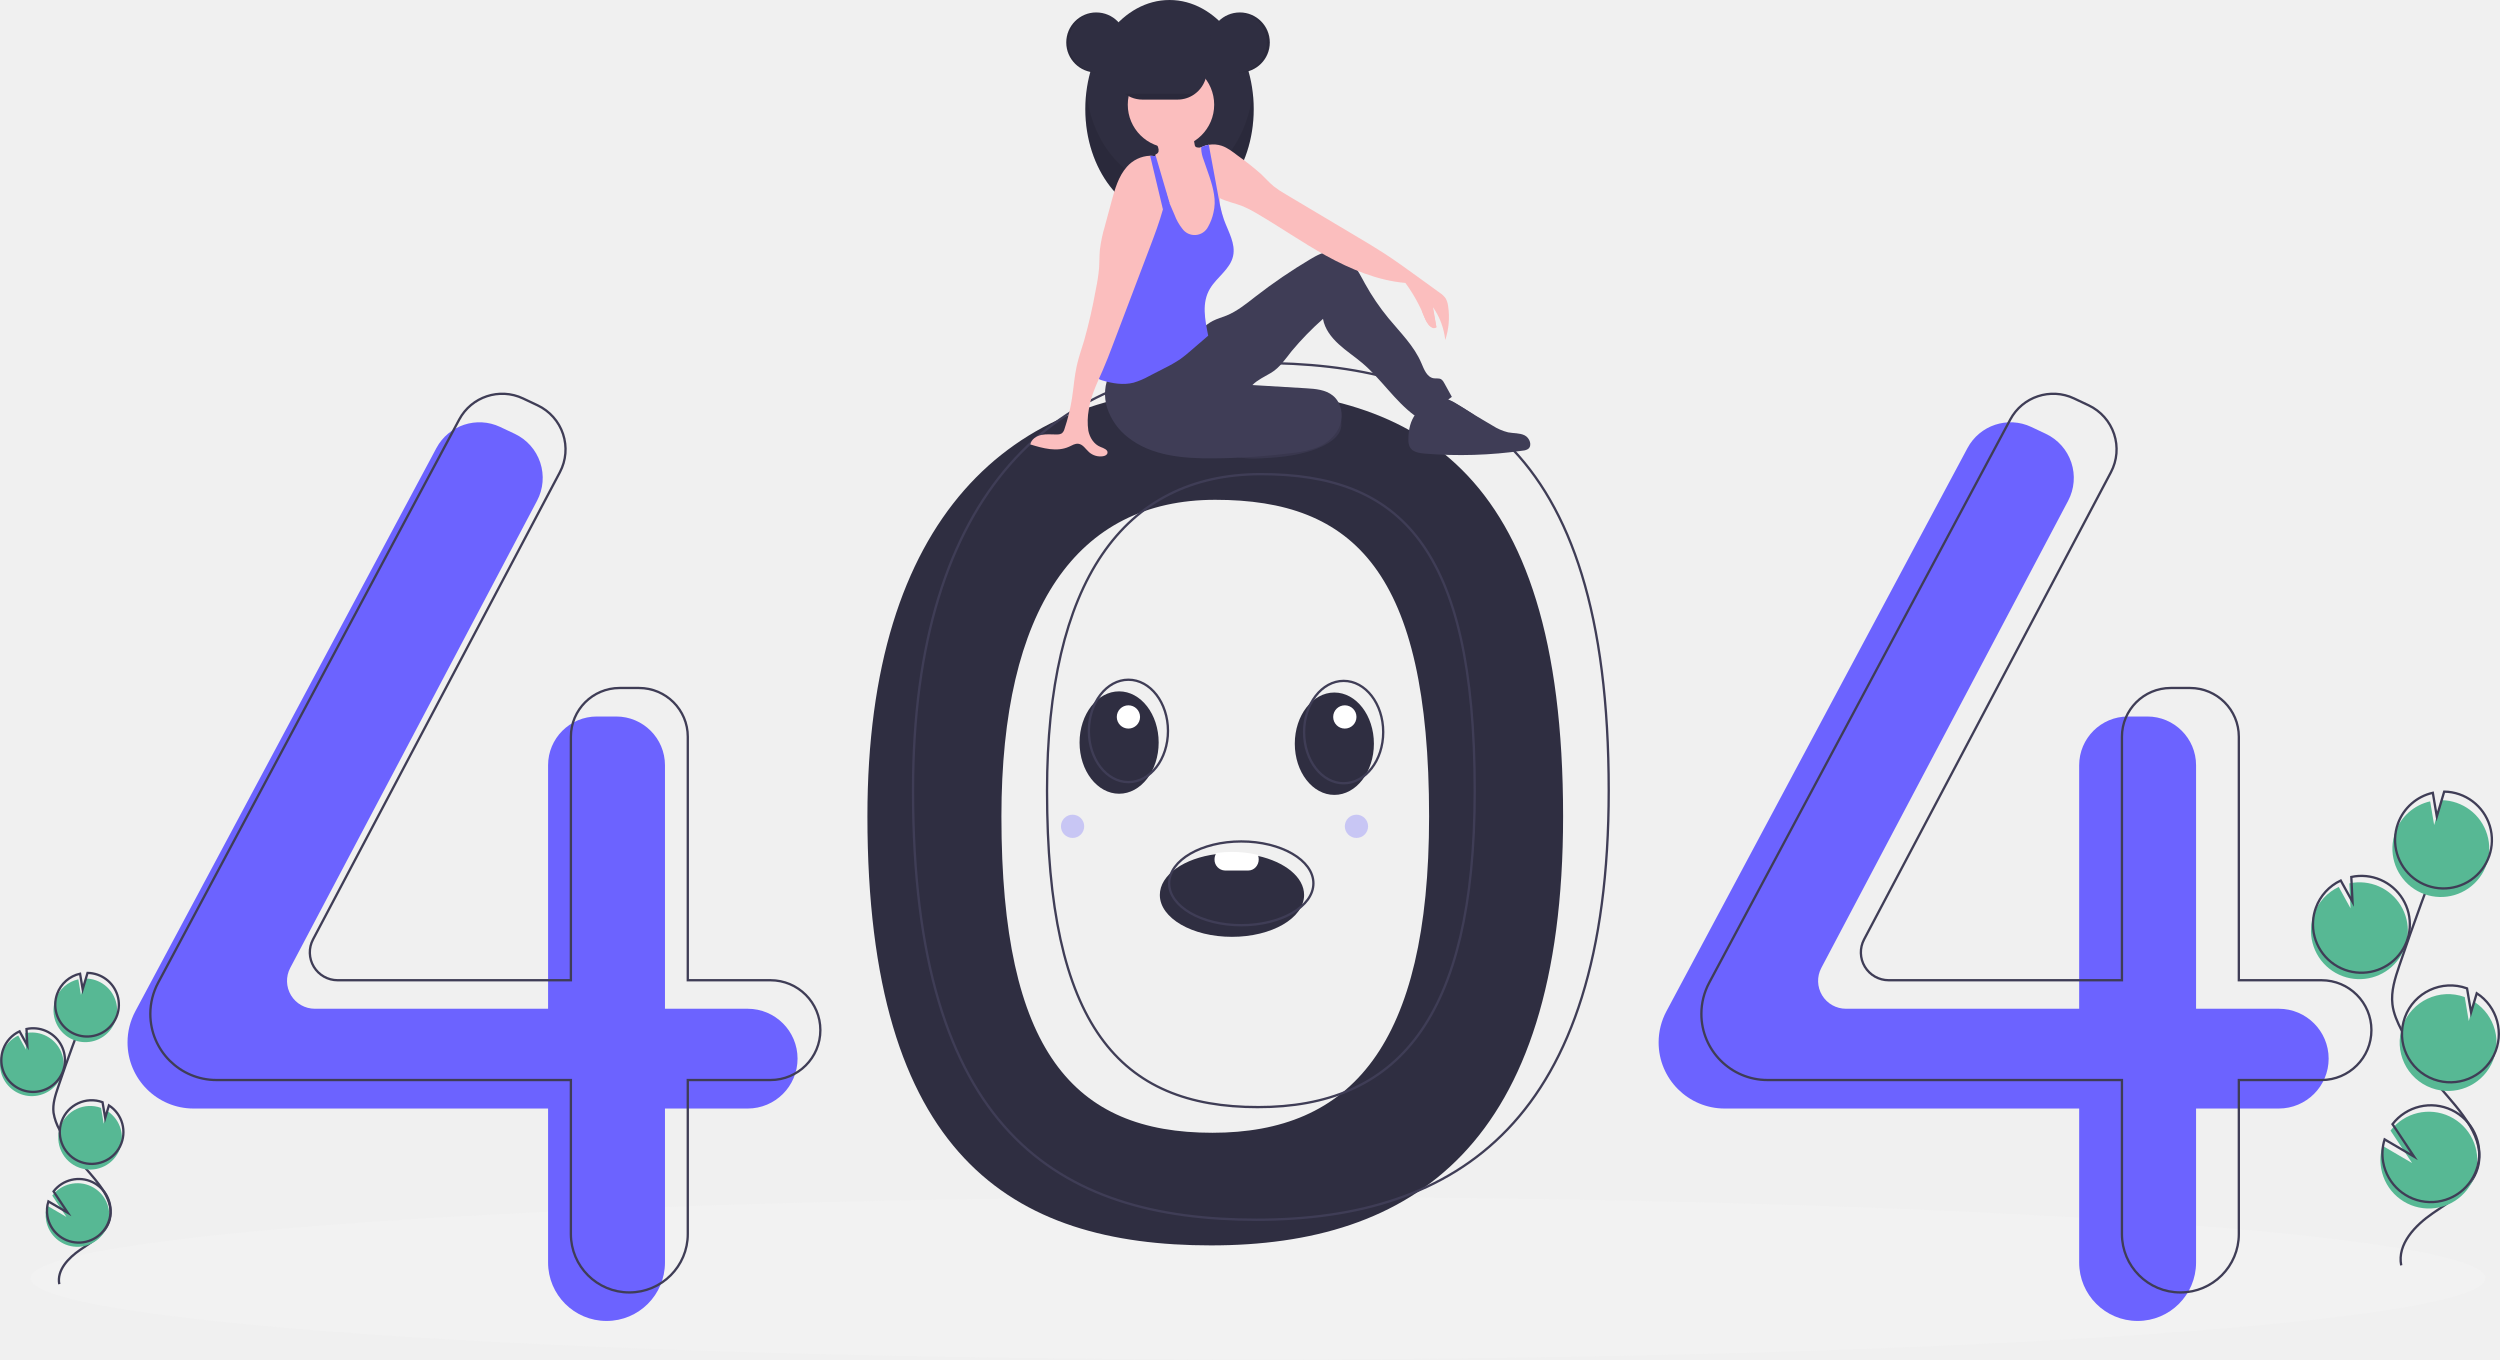
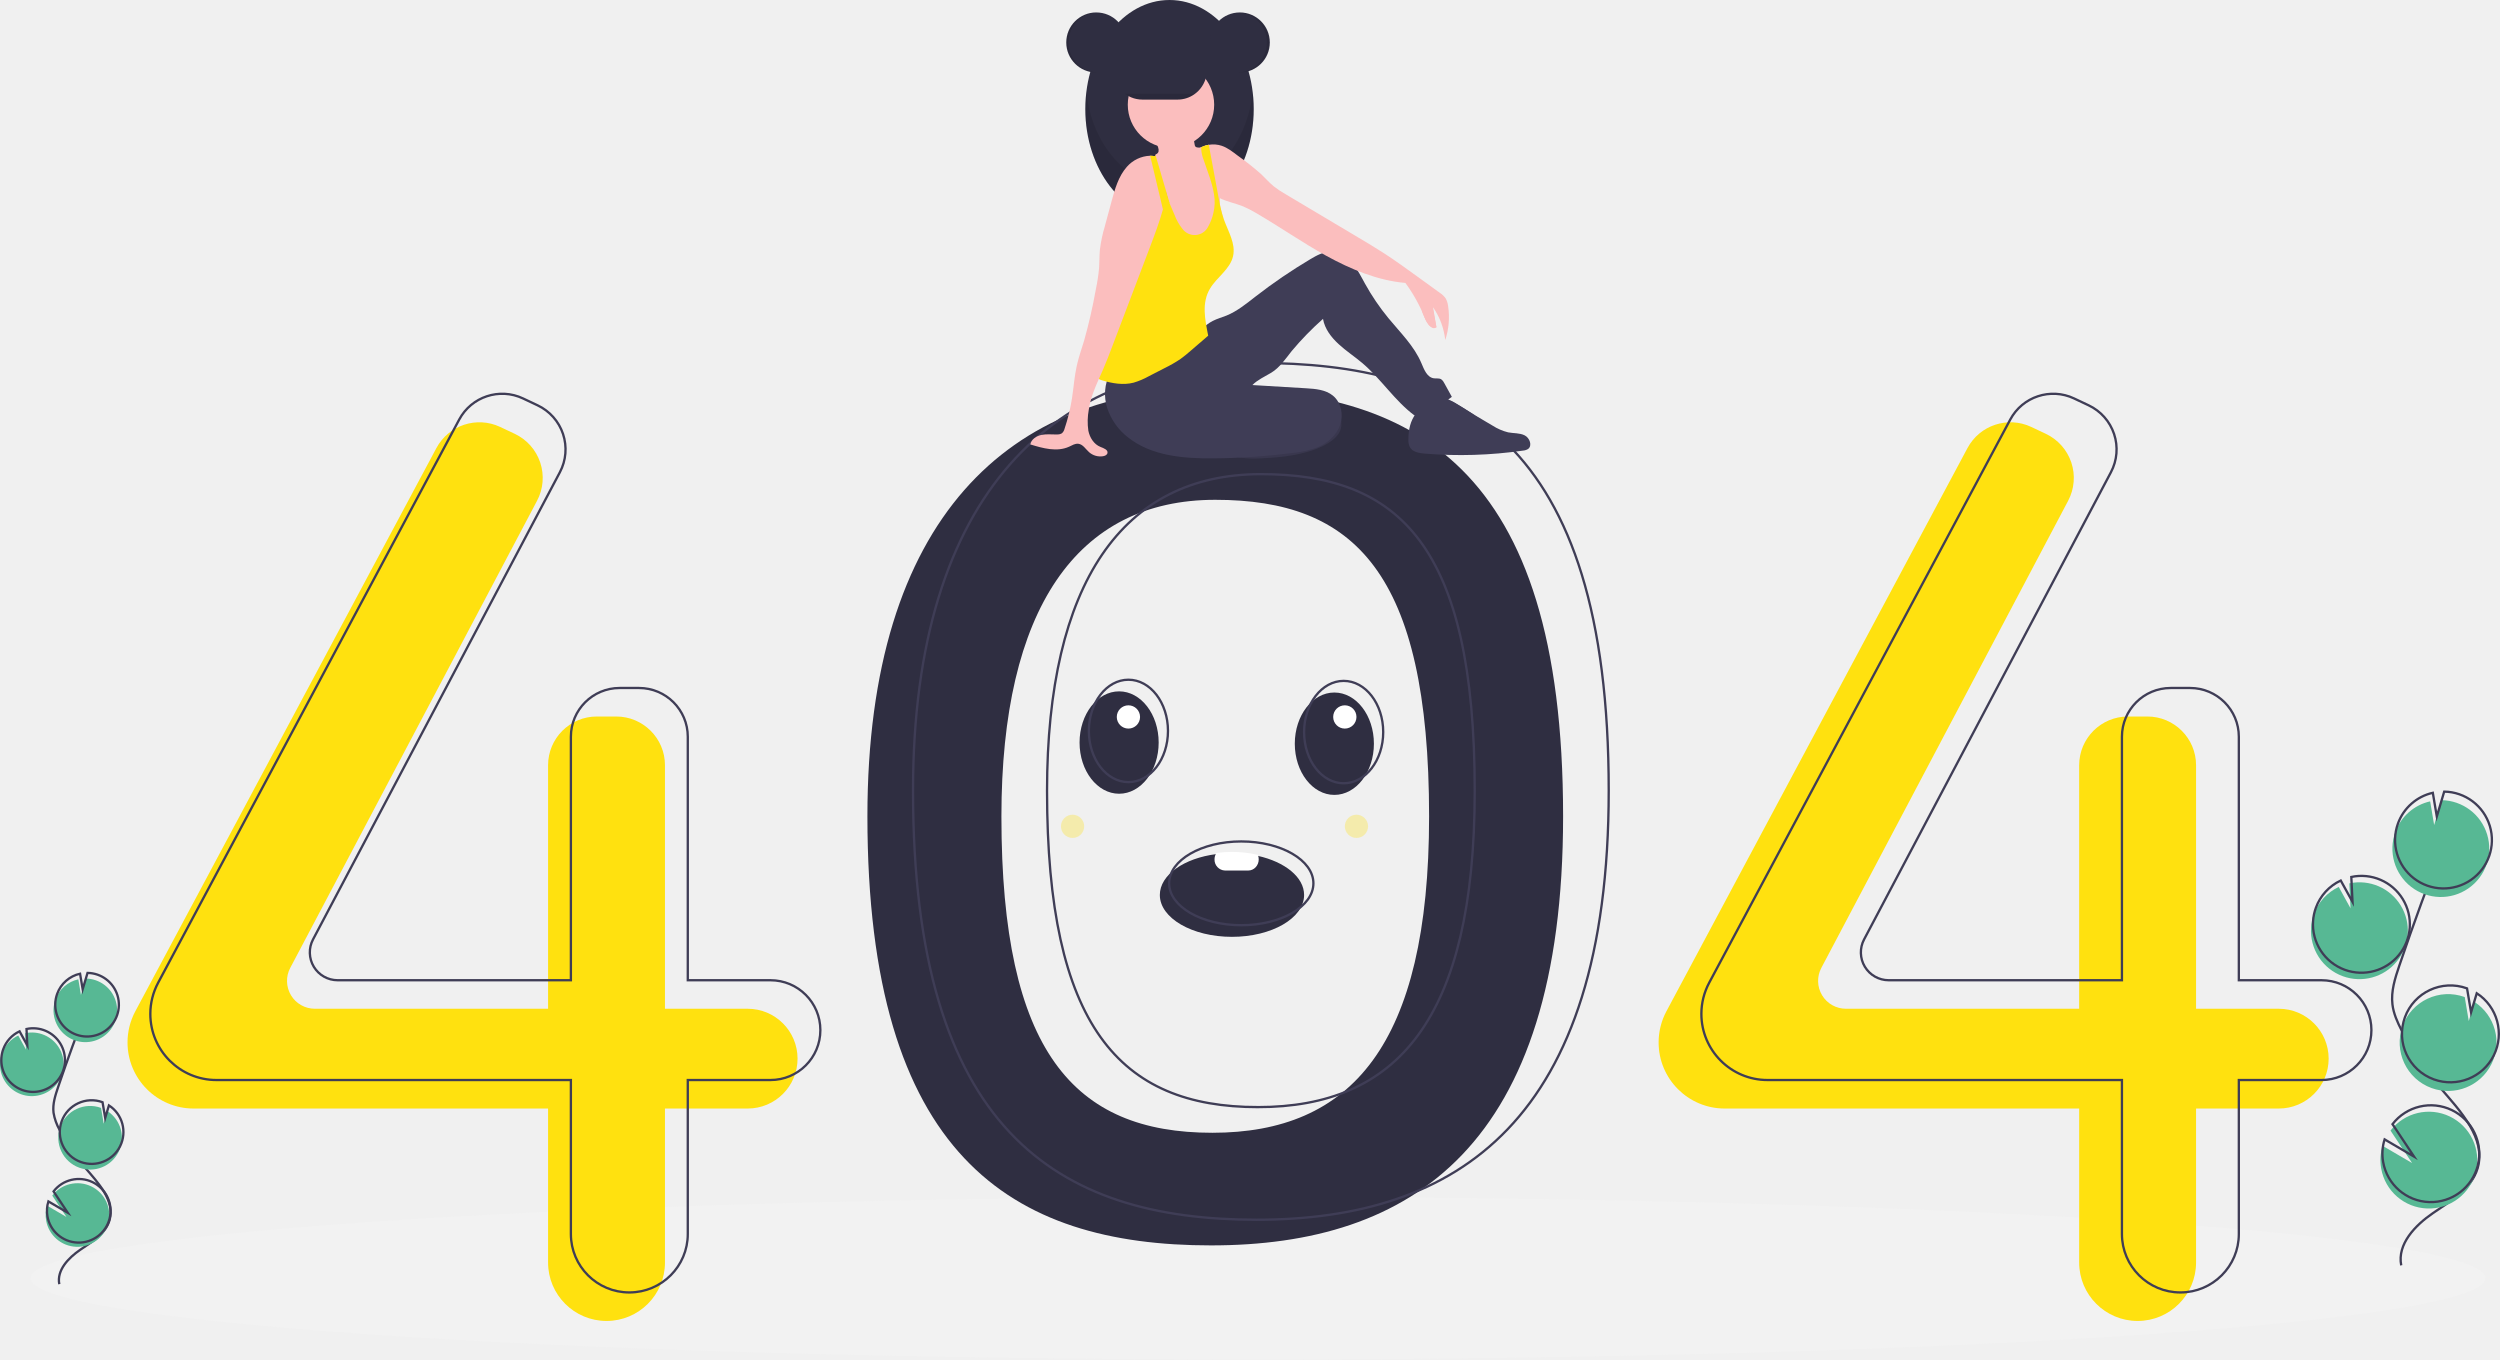
<svg xmlns="http://www.w3.org/2000/svg" id="fd59ce54-f850-4dfc-bc34-dd7d379d600e" data-name="Layer 1" width="1074.392" height="584.231" viewBox="0 0 1074.392 584.231">
  <ellipse cx="540.643" cy="549.309" rx="527.5" ry="34.922" fill="#f2f2f2" />
  <path d="M583.48,324.894c-85.944,0-147.651,55.139-147.651,183.798,0,145.813,61.707,184.411,147.651,184.411s151.327-42.274,151.327-184.411C734.807,356.753,669.424,324.894,583.48,324.894Zm.565,319.808c-59.527,0-90.626-34.923-90.626-135.916,0-89.112,32.372-136.105,91.899-136.105s91.899,30.868,91.899,136.105C677.217,607.234,643.572,644.703,584.045,644.703Z" transform="translate(-63.054 -157.8845)" fill="#2f2e41" />
-   <path d="M384.365,591.401H348.831V486.762A20.956,20.956,0,0,0,327.875,465.806h-8.326a20.956,20.956,0,0,0-20.956,20.956V591.401H198.363a11.963,11.963,0,0,1-10.578-17.552l106.082-200.78A20.956,20.956,0,0,0,284.287,344.33l-6.262-2.957a20.956,20.956,0,0,0-27.429,9.07L121.214,592.475a28.416,28.416,0,0,0-3.356,13.396v0a28.416,28.416,0,0,0,28.416,28.416H298.593v66.167a25.119,25.119,0,0,0,25.119,25.119h0a25.119,25.119,0,0,0,25.119-25.119V634.287h35.534a21.443,21.443,0,0,0,21.443-21.443v0A21.443,21.443,0,0,0,384.365,591.401Z" transform="translate(-63.054 -157.8845)" fill="#6c63ff" />
-   <path d="M1042.362,591.401h-35.534V486.762A20.956,20.956,0,0,0,985.872,465.806h-8.326a20.956,20.956,0,0,0-20.956,20.956V591.401H856.359a11.963,11.963,0,0,1-10.578-17.552L951.864,373.069A20.956,20.956,0,0,0,942.284,344.33l-6.262-2.957a20.956,20.956,0,0,0-27.429,9.07L779.211,592.475a28.416,28.416,0,0,0-3.356,13.396v0a28.416,28.416,0,0,0,28.416,28.416H956.589v66.167a25.119,25.119,0,0,0,25.119,25.119h0a25.119,25.119,0,0,0,25.119-25.119V634.287h35.534a21.443,21.443,0,0,0,21.443-21.443v0A21.443,21.443,0,0,0,1042.362,591.401Z" transform="translate(-63.054 -157.8845)" fill="#6c63ff" />
+   <path d="M384.365,591.401H348.831V486.762A20.956,20.956,0,0,0,327.875,465.806h-8.326a20.956,20.956,0,0,0-20.956,20.956V591.401H198.363a11.963,11.963,0,0,1-10.578-17.552l106.082-200.78A20.956,20.956,0,0,0,284.287,344.33l-6.262-2.957a20.956,20.956,0,0,0-27.429,9.07L121.214,592.475a28.416,28.416,0,0,0-3.356,13.396v0a28.416,28.416,0,0,0,28.416,28.416H298.593v66.167a25.119,25.119,0,0,0,25.119,25.119h0a25.119,25.119,0,0,0,25.119-25.119V634.287h35.534a21.443,21.443,0,0,0,21.443-21.443v0A21.443,21.443,0,0,0,384.365,591.401Z" transform="translate(-63.054 -157.8845)" fill="#ffe10f" />
+   <path d="M1042.362,591.401h-35.534V486.762A20.956,20.956,0,0,0,985.872,465.806h-8.326a20.956,20.956,0,0,0-20.956,20.956V591.401H856.359a11.963,11.963,0,0,1-10.578-17.552L951.864,373.069A20.956,20.956,0,0,0,942.284,344.33l-6.262-2.957a20.956,20.956,0,0,0-27.429,9.07L779.211,592.475a28.416,28.416,0,0,0-3.356,13.396v0a28.416,28.416,0,0,0,28.416,28.416H956.589v66.167a25.119,25.119,0,0,0,25.119,25.119h0a25.119,25.119,0,0,0,25.119-25.119V634.287h35.534a21.443,21.443,0,0,0,21.443-21.443v0A21.443,21.443,0,0,0,1042.362,591.401Z" transform="translate(-63.054 -157.8845)" fill="#ffe10f" />
  <path d="M394.168,579.148H358.634V474.509a20.956,20.956,0,0,0-20.956-20.956h-8.326a20.956,20.956,0,0,0-20.956,20.956V579.148H208.165a11.963,11.963,0,0,1-10.578-17.552L303.67,360.816a20.956,20.956,0,0,0-9.58-28.739l-6.262-2.957a20.956,20.956,0,0,0-27.429,9.07L131.017,580.222a28.416,28.416,0,0,0-3.356,13.396v0a28.416,28.416,0,0,0,28.416,28.416H308.395v66.167a25.119,25.119,0,0,0,25.119,25.119h0a25.119,25.119,0,0,0,25.119-25.119V622.034h35.534a21.443,21.443,0,0,0,21.443-21.443v0A21.443,21.443,0,0,0,394.168,579.148Z" transform="translate(-63.054 -157.8845)" fill="none" stroke="#3f3d56" stroke-miterlimit="10" />
  <path d="M1060.742,579.148h-35.534V474.509a20.956,20.956,0,0,0-20.956-20.956H995.925a20.956,20.956,0,0,0-20.956,20.956V579.148H874.739a11.963,11.963,0,0,1-10.578-17.552L970.244,360.816a20.956,20.956,0,0,0-9.58-28.739l-6.262-2.957a20.956,20.956,0,0,0-27.429,9.07L797.59,580.222a28.416,28.416,0,0,0-3.356,13.396v0a28.416,28.416,0,0,0,28.416,28.416H974.969v66.167a25.119,25.119,0,0,0,25.119,25.119h0a25.119,25.119,0,0,0,25.119-25.119V622.034h35.534a21.443,21.443,0,0,0,21.443-21.443v0A21.443,21.443,0,0,0,1060.742,579.148Z" transform="translate(-63.054 -157.8845)" fill="none" stroke="#3f3d56" stroke-miterlimit="10" />
  <path d="M603.085,313.866c-85.944,0-147.651,55.139-147.651,183.798,0,145.813,61.707,184.411,147.651,184.411s151.327-42.274,151.327-184.411C754.412,345.725,689.029,313.866,603.085,313.866Zm.565,319.808c-59.527,0-90.626-34.923-90.626-135.916,0-89.112,32.372-136.105,91.899-136.105s91.899,30.868,91.899,136.105C696.822,596.206,663.177,633.675,603.65,633.675Z" transform="translate(-63.054 -157.8845)" fill="none" stroke="#3f3d56" stroke-miterlimit="10" />
  <circle cx="471.141" cy="18.25" r="12.901" fill="#2f2e41" />
  <ellipse cx="502.607" cy="46.885" rx="36.186" ry="46.885" fill="#2f2e41" />
  <path d="M565.661,237.494c-18.128,0-33.141-17.271-35.776-39.805a60.976,60.976,0,0,0-.41,7.08c0,25.894,16.201,46.885,36.186,46.885s36.186-20.991,36.186-46.885a60.976,60.976,0,0,0-.41-7.08C598.803,220.224,583.789,237.494,565.661,237.494Z" transform="translate(-63.054 -157.8845)" opacity="0.1" />
  <path d="M639.296,342.073c-.777,3.193-4.128,5.751-7.839,7.538-7.802,3.757-17.425,4.878-26.76,5.254a45.176,45.176,0,0,1-7.144-.132,20.537,20.537,0,0,1-12.251-5.631,1.681,1.681,0,0,1,.044-2.844c4.969-5.459,13.262-8.806,21.616-11.216,6.334-1.827,17.381-6.561,24.29-5.922C637.944,329.739,640.277,338.041,639.296,342.073Z" transform="translate(-63.054 -157.8845)" fill="#3f3d56" />
  <path d="M639.296,342.073c-.777,3.193-4.128,5.751-7.839,7.538-7.802,3.757-17.425,4.878-26.76,5.254a45.176,45.176,0,0,1-7.144-.132,20.537,20.537,0,0,1-12.251-5.631,1.681,1.681,0,0,1,.044-2.844c4.969-5.459,13.262-8.806,21.616-11.216,6.334-1.827,17.381-6.561,24.29-5.922C637.944,329.739,640.277,338.041,639.296,342.073Z" transform="translate(-63.054 -157.8845)" opacity="0.1" />
  <path d="M540.098,318.206a19.77,19.77,0,0,0-1.199,15.075,26.339,26.339,0,0,0,8.829,12.497c10.095,8.092,23.988,9.205,36.925,9.093a284.649,284.649,0,0,0,33.905-2.324,40.538,40.538,0,0,0,11.001-2.554c4.222-1.827,7.933-5.178,9.436-9.526s.436-9.672-3.134-12.574c-3.137-2.55-7.463-2.9-11.498-3.143l-23.088-1.387c2.281-2.308,5.318-3.614,8.096-5.292,3.685-2.226,6.134-5.965,8.813-9.335a129.001,129.001,0,0,1,13.439-13.817c.751,4.31,3.478,7.85,6.687,10.824s6.908,5.368,10.244,8.2c8.079,6.858,13.896,16.167,22.392,22.5a43.829,43.829,0,0,0,16.049-8.012l-3.302-5.981a3.94,3.94,0,0,0-1.245-1.553c-.935-.575-2.14-.279-3.225-.441-2.901-.435-4.168-3.784-5.306-6.487-3.125-7.422-9.108-13.18-14.218-19.404a98.009,98.009,0,0,1-9.996-14.723c-1.717-3.102-3.288-6.331-5.617-9.003s-5.594-4.773-9.139-4.781c-3.132-.007-6.021,1.584-8.714,3.183a230.477,230.477,0,0,0-23.63,16.099c-3.944,3.062-7.863,6.296-12.489,8.174-1.947.79-4,1.331-5.869,2.292-3.273,1.684-5.757,4.534-8.431,7.064C566.277,311.892,553.219,317.738,540.098,318.206Z" transform="translate(-63.054 -157.8845)" fill="#3f3d56" />
  <path d="M588.374,253.983a23.774,23.774,0,0,1-1.734,8.033,10.045,10.045,0,0,1-5.768,5.573,12.375,12.375,0,0,1-5.623.182,10.882,10.882,0,0,1-4.582-1.561c-2.165-1.488-3.244-4.144-3.637-6.743-.393-2.596-.217-5.249-.469-7.863a42.944,42.944,0,0,0-1.202-6.255c-.17-.683-.343-1.362-.513-2.042-.167-.68-.33-1.359-.481-2.039-.138-.639-.267-1.281-.378-1.926-.091-.544-.173-1.092-.233-1.643a18.423,18.423,0,0,0-.809-4.811,14.607,14.607,0,0,0-1.687-2.854c-.286-.409-.563-.818-.818-1.243a5.89,5.89,0,0,1-.972-3.748,3.286,3.286,0,0,1,.148-.601c.025-.076.053-.151.085-.223A1.802,1.802,0,0,0,560.932,223.07a3.433,3.433,0,0,0-.148-1.778,11.318,11.318,0,0,0-.96-2.288c-.264-.478-1.161-1.34-1.167-1.888-.013-1.101,2.14-1.989,3.011-2.423a16.796,16.796,0,0,1,8.597-1.743c1.904.129,3.968.714,5.019,2.31.944,1.438.818,3.301,1.221,4.972a1.471,1.471,0,0,0,.299.664,1.341,1.341,0,0,0,.739.34,4.549,4.549,0,0,0,1.416.057h.003a2.931,2.931,0,0,0,.371-.054,4.957,4.957,0,0,0,2.033-.878q.585-.156,1.18-.255a.251.251,0,0,0,.047-.009c1.576,4.975,1.781,10.308,3.071,15.374.639,2.52,1.554,5.009,1.683,7.602.009.113.013.23.016.346.019.834-.047,1.674-.013,2.505a6.981,6.981,0,0,0,.126,1.114,15.611,15.611,0,0,0,.525,1.743l.009.028c.06.183.116.368.164.554.035.135.066.267.091.403l.003.009A14.938,14.938,0,0,1,588.374,253.983Z" transform="translate(-63.054 -157.8845)" fill="#fbbebe" />
  <circle cx="503.237" cy="44.997" r="18.565" fill="#fbbebe" />
  <path d="M684.157,304.033a30.445,30.445,0,0,0-5.236-14.103q.722,4.295,1.447,8.587a3.214,3.214,0,0,1-3.367-1.035,10.337,10.337,0,0,1-1.765-3.276,67.466,67.466,0,0,0-8.21-14.736c-11.819-.985-23.502-5.884-33.896-11.595-10.396-5.708-20.126-12.552-30.384-18.502a43.573,43.573,0,0,0-5.544-2.832c-3.21-1.287-6.812-1.954-9.855-3.468-.204-.101-.409-.208-.61-.318a12.578,12.578,0,0,1-1.945-1.306,10.344,10.344,0,0,1-.931-.856,20.351,20.351,0,0,1-3.559-5.953c-1.633-3.612-2.215-7.97-3.845-11.583a11.203,11.203,0,0,1,2.502-1.765h.003c.132-.069.264-.135.4-.198a11.94,11.94,0,0,1,2.004-.733q.585-.156,1.18-.255a.251.251,0,0,0,.047-.009,11.566,11.566,0,0,1,5.491.434c2.587.875,4.767,2.621,6.941,4.273a114.02,114.02,0,0,1,10.148,8.049c1.794,1.718,3.43,3.606,5.359,5.167a42.144,42.144,0,0,0,5.057,3.351q15.656,9.327,31.315,18.65c3.534,2.105,7.07,4.21,10.526,6.438,5.249,3.386,10.308,7.055,15.365,10.721q4.47,3.238,8.936,6.479a9.728,9.728,0,0,1,2.533,2.341,8.472,8.472,0,0,1,1.123,3.433A31.387,31.387,0,0,1,684.157,304.033Z" transform="translate(-63.054 -157.8845)" fill="#fbbebe" />
-   <path d="M592.977,267.944c-1.252,5.617-6.929,9.012-9.896,13.946-3.688,6.123-2.184,13.241-.799,20.255q-3.795,3.271-7.593,6.542c-1.397,1.199-2.794,2.404-4.298,3.464a57.351,57.351,0,0,1-6.86,3.94q-3.361,1.728-6.721,3.458a32.128,32.128,0,0,1-6.58,2.788c-4.415,1.133-9.103.34-13.471-.972a6.088,6.088,0,0,1-1.473-.601,2.394,2.394,0,0,1-.699-.632,3.911,3.911,0,0,1-.444-2.539c.444-7.351,2.24-14.547,4.031-21.69a85.26,85.26,0,0,1,3.848-12.577,85.077,85.077,0,0,1,5.415-10.151,68.368,68.368,0,0,1,7.929-11.514,18.479,18.479,0,0,0,3.675-4.739c1.117-2.549.686-5.472.913-8.247a17.148,17.148,0,0,1,1.633-6.007v-.003a17.093,17.093,0,0,1,1.743-2.882q.458,1.067.916,2.13.302.699.598,1.394.387.897.768,1.787,1.1,2.558,2.196,5.113a21.59,21.59,0,0,0,3.335,5.944,6.499,6.499,0,0,0,11.123-.853,21.261,21.261,0,0,0,2.272-6.013,19.215,19.215,0,0,0,.252-7.835c-.758-5.009-2.889-10.126-4.437-14.78a14.945,14.945,0,0,1-1.079-4.871,3.351,3.351,0,0,1,.057-.56c.009-.047.019-.098.028-.145a11.94,11.94,0,0,1,2.004-.733q.585-.156,1.18-.255,2.044,11.064,4.094,22.127c.032.173.066.346.098.522.195,1.057.393,2.115.614,3.169.198.957.412,1.91.651,2.857l.009.028c.082.321.167.639.255.957l.003.009c.242.868.513,1.731.818,2.58C590.938,257.475,594.164,262.629,592.977,267.944Z" transform="translate(-63.054 -157.8845)" fill="#6c63ff" />
+   <path d="M592.977,267.944c-1.252,5.617-6.929,9.012-9.896,13.946-3.688,6.123-2.184,13.241-.799,20.255q-3.795,3.271-7.593,6.542c-1.397,1.199-2.794,2.404-4.298,3.464a57.351,57.351,0,0,1-6.86,3.94q-3.361,1.728-6.721,3.458a32.128,32.128,0,0,1-6.58,2.788c-4.415,1.133-9.103.34-13.471-.972a6.088,6.088,0,0,1-1.473-.601,2.394,2.394,0,0,1-.699-.632,3.911,3.911,0,0,1-.444-2.539c.444-7.351,2.24-14.547,4.031-21.69a85.26,85.26,0,0,1,3.848-12.577,85.077,85.077,0,0,1,5.415-10.151,68.368,68.368,0,0,1,7.929-11.514,18.479,18.479,0,0,0,3.675-4.739c1.117-2.549.686-5.472.913-8.247a17.148,17.148,0,0,1,1.633-6.007v-.003a17.093,17.093,0,0,1,1.743-2.882q.458,1.067.916,2.13.302.699.598,1.394.387.897.768,1.787,1.1,2.558,2.196,5.113a21.59,21.59,0,0,0,3.335,5.944,6.499,6.499,0,0,0,11.123-.853,21.261,21.261,0,0,0,2.272-6.013,19.215,19.215,0,0,0,.252-7.835c-.758-5.009-2.889-10.126-4.437-14.78a14.945,14.945,0,0,1-1.079-4.871,3.351,3.351,0,0,1,.057-.56c.009-.047.019-.098.028-.145a11.94,11.94,0,0,1,2.004-.733q.585-.156,1.18-.255,2.044,11.064,4.094,22.127c.032.173.066.346.098.522.195,1.057.393,2.115.614,3.169.198.957.412,1.91.651,2.857l.009.028c.082.321.167.639.255.957l.003.009c.242.868.513,1.731.818,2.58C590.938,257.475,594.164,262.629,592.977,267.944Z" transform="translate(-63.054 -157.8845)" fill="#ffe10f" />
  <path d="M668.321,346.877a6.583,6.583,0,0,0,.61,3.143c1.162,2.124,3.95,2.606,6.362,2.805a188.377,188.377,0,0,0,42.266-1.288,4.886,4.886,0,0,0,2.151-.668c1.99-1.395.763-4.795-1.41-5.884s-4.751-.826-7.135-1.297a22.479,22.479,0,0,1-6.678-2.896q-7.252-4.167-14.293-8.688c-2.795-1.795-6.093-3.71-9.24-2.646C672.43,332.343,668.265,337.681,668.321,346.877Z" transform="translate(-63.054 -157.8845)" fill="#3f3d56" />
  <path d="M564.437,240.874v.003c-.022.132-.044.261-.072.39-.035.214-.076.431-.116.645-.39,1.998-.868,3.987-1.419,5.963-1.51,5.459-3.534,10.831-5.541,16.123q-8.081,21.287-16.164,42.577c-1.359,3.575-2.716,7.152-4.261,10.654-.516,1.167-1.048,2.344-1.576,3.534-1.894,4.257-3.713,8.653-4.317,13.184a27.45,27.45,0,0,0-.192,9.04c.604,2.97,2.407,5.872,5.23,6.97,1.378.538,3.351,1.259,2.974,2.69-.204.787-1.098,1.171-1.901,1.303a7.312,7.312,0,0,1-5.966-1.718c-1.507-1.337-2.665-3.417-4.67-3.641-1.388-.151-2.665.68-3.936,1.262-5.186,2.369-11.227.711-16.674-.972.428-2.206,2.643-3.66,4.843-4.1,2.199-.444,4.474-.129,6.718-.189a3.51,3.51,0,0,0,2.042-.525,3.705,3.705,0,0,0,1.101-1.882,78.964,78.964,0,0,0,3.213-13.147c.724-4.666,1.026-9.405,2.058-14.015.802-3.597,2.042-7.08,3.106-10.61a224.682,224.682,0,0,0,5.06-22.077,78.02,78.02,0,0,0,1.425-9.368c.179-2.612.094-5.236.346-7.838a60.888,60.888,0,0,1,2.111-9.997q1.444-5.348,2.885-10.689c1.425-5.271,2.955-10.746,6.567-14.843a13.962,13.962,0,0,1,10.028-4.789,9.882,9.882,0,0,1,2.13.23c.116.028.233.057.349.088a8.634,8.634,0,0,1,2.174.9c1.114-.708,1.68-.459,2.42.632a6.973,6.973,0,0,1,.881,3.795A52.424,52.424,0,0,1,564.437,240.874Z" transform="translate(-63.054 -157.8845)" fill="#fbbebe" />
-   <path d="M565.661,245.046l-.047.047-.255.255-2.53,2.527-1.24-5.208-4.251-17.854a9.882,9.882,0,0,1,2.13.23,3.286,3.286,0,0,1,.148-.601l.201.689,1.441,4.902,2.728,9.308.45,1.532v.003Z" transform="translate(-63.054 -157.8845)" fill="#6c63ff" />
+   <path d="M565.661,245.046l-.047.047-.255.255-2.53,2.527-1.24-5.208-4.251-17.854a9.882,9.882,0,0,1,2.13.23,3.286,3.286,0,0,1,.148-.601l.201.689,1.441,4.902,2.728,9.308.45,1.532v.003Z" transform="translate(-63.054 -157.8845)" fill="#ffe10f" />
  <path d="M581.715,188.087a12.582,12.582,0,0,1-3.7,8.896,12.314,12.314,0,0,1-1.36,1.176,12.528,12.528,0,0,1-7.536,2.524H554.023a12.59,12.59,0,0,1,0-25.18h15.096A12.629,12.629,0,0,1,581.715,188.087Z" transform="translate(-63.054 -157.8845)" fill="#2f2e41" />
  <circle cx="532.815" cy="18.25" r="12.901" fill="#2f2e41" />
  <path d="M595.554,163.234c-.158,0-.315.006-.472.012a12.898,12.898,0,0,1,0,25.778c.157.006.314.012.472.012a12.901,12.901,0,1,0,0-25.802Z" transform="translate(-63.054 -157.8845)" opacity="0.1" />
  <path d="M534.195,163.234c.158,0,.315.006.472.012a12.898,12.898,0,0,0,0,25.778c-.157.006-.314.012-.472.012a12.901,12.901,0,0,1,0-25.802Z" transform="translate(-63.054 -157.8845)" opacity="0.1" />
  <path d="M576.655,198.159a12.528,12.528,0,0,1-7.536,2.524H554.023a12.528,12.528,0,0,1-7.536-2.524Z" transform="translate(-63.054 -157.8845)" opacity="0.1" />
  <path d="M674.14,291.64s3.252,9.372,6.229,6.876L677.996,286.267Z" transform="translate(-63.054 -157.8845)" fill="#fbbebe" />
  <path d="M1069.918,577.434a20.813,20.813,0,1,0,2.772-39.915l.521,10.712-5.068-9.18a20.734,20.734,0,0,0-10.684,11.723,20.408,20.408,0,0,0-1.197,5.63A20.809,20.809,0,0,0,1069.918,577.434Z" transform="translate(-63.054 -157.8845)" fill="#57b894" />
  <path d="M1094.995,701.678c-1.789-9.11,5.963-17.187,13.621-22.437s16.605-10.408,19.218-19.317c3.755-12.804-7.43-24.53-16.136-34.642a125.3,125.3,0,0,1-16.524-24.557c-1.811-3.533-3.476-7.225-3.952-11.166-.686-5.675,1.137-11.323,2.974-16.737q9.179-27.052,19.628-53.65" transform="translate(-63.054 -157.8845)" fill="none" stroke="#3f3d56" stroke-miterlimit="10" />
  <path d="M1070.775,574.676a20.813,20.813,0,1,0,2.772-39.915l.521,10.712-5.068-9.18a20.734,20.734,0,0,0-10.684,11.723,20.408,20.408,0,0,0-1.197,5.63A20.809,20.809,0,0,0,1070.775,574.676Z" transform="translate(-63.054 -157.8845)" fill="none" stroke="#3f3d56" stroke-miterlimit="10" />
  <path d="M1092.451,515.473a20.788,20.788,0,0,1,14.98-13.198l1.714,10.184,3.177-10.696a20.81,20.81,0,1,1-19.871,13.71Z" transform="translate(-63.054 -157.8845)" fill="#57b894" />
  <path d="M1093.594,511.795a20.788,20.788,0,0,1,14.98-13.198l1.714,10.184,3.177-10.696a20.81,20.81,0,1,1-19.871,13.71Z" transform="translate(-63.054 -157.8845)" fill="none" stroke="#3f3d56" stroke-miterlimit="10" />
  <path d="M1108.045,625.489a20.81,20.81,0,0,0,18.419-37.023l-2.441,8.219-1.731-10.304a.362.362,0,0,0-.053-.02,20.811,20.811,0,1,0-14.194,39.127Z" transform="translate(-63.054 -157.8845)" fill="#57b894" />
  <path d="M1109.035,621.764a20.81,20.81,0,0,0,18.419-37.023l-2.441,8.219-1.731-10.304a.362.362,0,0,0-.053-.02,20.811,20.811,0,1,0-14.194,39.127Z" transform="translate(-63.054 -157.8845)" fill="none" stroke="#3f3d56" stroke-miterlimit="10" />
  <path d="M1086.378,660.051a20.801,20.801,0,1,0,4.011-16.297l9.273,13.957-12.67-7.408A20.616,20.616,0,0,0,1086.378,660.051Z" transform="translate(-63.054 -157.8845)" fill="#57b894" />
  <path d="M1087.235,657.294a20.801,20.801,0,1,0,4.011-16.297l9.273,13.957-12.67-7.408A20.616,20.616,0,0,0,1087.235,657.294Z" transform="translate(-63.054 -157.8845)" fill="none" stroke="#3f3d56" stroke-miterlimit="10" />
  <path d="M72.061,628.133a13.674,13.674,0,1,0,1.821-26.225l.342,7.038-3.33-6.032a13.623,13.623,0,0,0-7.019,7.702,13.409,13.409,0,0,0-.787,3.699A13.672,13.672,0,0,0,72.061,628.133Z" transform="translate(-63.054 -157.8845)" fill="#57b894" />
  <path d="M88.538,709.763c-1.175-5.986,3.918-11.292,8.949-14.741s10.91-6.838,12.626-12.692c2.467-8.412-4.882-16.117-10.601-22.76A82.324,82.324,0,0,1,88.656,643.436a22.21,22.21,0,0,1-2.597-7.336c-.451-3.729.747-7.439,1.954-10.996q6.031-17.773,12.896-35.249" transform="translate(-63.054 -157.8845)" fill="none" stroke="#3f3d56" stroke-miterlimit="10" />
  <path d="M72.625,626.321a13.674,13.674,0,1,0,1.821-26.225l.342,7.038L71.458,601.103a13.623,13.623,0,0,0-7.019,7.702,13.409,13.409,0,0,0-.787,3.699A13.672,13.672,0,0,0,72.625,626.321Z" transform="translate(-63.054 -157.8845)" fill="none" stroke="#3f3d56" stroke-miterlimit="10" />
  <path d="M86.866,587.423a13.658,13.658,0,0,1,9.842-8.671l1.126,6.691,2.087-7.027a13.673,13.673,0,1,1-13.055,9.007Z" transform="translate(-63.054 -157.8845)" fill="#57b894" />
  <path d="M87.617,585.007a13.658,13.658,0,0,1,9.842-8.671l1.126,6.691L100.673,576a13.673,13.673,0,1,1-13.055,9.007Z" transform="translate(-63.054 -157.8845)" fill="none" stroke="#3f3d56" stroke-miterlimit="10" />
  <path d="M97.112,659.706a13.673,13.673,0,0,0,12.102-24.325l-1.604,5.4-1.137-6.77a.238.238,0,0,0-.035-.013,13.673,13.673,0,1,0-9.326,25.707Z" transform="translate(-63.054 -157.8845)" fill="#57b894" />
  <path d="M97.762,657.259a13.673,13.673,0,0,0,12.102-24.325l-1.604,5.4-1.137-6.77a.238.238,0,0,0-.035-.013,13.673,13.673,0,1,0-9.326,25.707Z" transform="translate(-63.054 -157.8845)" fill="none" stroke="#3f3d56" stroke-miterlimit="10" />
  <path d="M82.876,682.414a13.667,13.667,0,1,0,2.635-10.708l6.092,9.17-8.324-4.867A13.545,13.545,0,0,0,82.876,682.414Z" transform="translate(-63.054 -157.8845)" fill="#57b894" />
  <path d="M83.439,680.602a13.667,13.667,0,1,0,2.635-10.708l6.092,9.17-8.324-4.867A13.545,13.545,0,0,0,83.439,680.602Z" transform="translate(-63.054 -157.8845)" fill="none" stroke="#3f3d56" stroke-miterlimit="10" />
  <ellipse cx="480.946" cy="319.115" rx="17" ry="22" fill="#2f2e41" />
  <ellipse cx="573.446" cy="319.615" rx="17" ry="22" fill="#2f2e41" />
  <path d="M623.5,542.5c0,9.94-13.88,18-31,18s-31-8.06-31-18c0-8.61,10.41-15.81,24.32-17.57a50.104,50.104,0,0,1,6.68-.43,50.699,50.699,0,0,1,11.13,1.2C615.25,528.29,623.5,534.84,623.5,542.5Z" transform="translate(-63.054 -157.8845)" fill="#2f2e41" />
  <ellipse cx="484.946" cy="314.115" rx="17" ry="22" fill="none" stroke="#3f3d56" stroke-miterlimit="10" />
  <ellipse cx="577.446" cy="314.615" rx="17" ry="22" fill="none" stroke="#3f3d56" stroke-miterlimit="10" />
  <ellipse cx="533.446" cy="379.615" rx="31" ry="18" fill="none" stroke="#3f3d56" stroke-miterlimit="10" />
  <path d="M604,527.2a4.937,4.937,0,0,1-1.32,3.392A4.339,4.339,0,0,1,599.5,532h-10a4.664,4.664,0,0,1-4.5-4.8,4.905,4.905,0,0,1,.82-2.741A47.02,47.02,0,0,1,592.5,524a47.665,47.665,0,0,1,11.13,1.28A5.067,5.067,0,0,1,604,527.2Z" transform="translate(-63.054 -157.8845)" fill="#fff" />
  <circle cx="484.946" cy="308.115" r="5" fill="#fff" />
  <circle cx="577.946" cy="308.115" r="5" fill="#fff" />
-   <circle cx="582.946" cy="355.115" r="5" fill="#6c63ff" opacity="0.3" />
-   <circle cx="460.946" cy="355.115" r="5" fill="#6c63ff" opacity="0.3" />
+   <circle cx="582.946" cy="355.115" r="5" fill="#ffe10f" opacity="0.3" />
+   <circle cx="460.946" cy="355.115" r="5" fill="#ffe10f" opacity="0.3" />
</svg>
